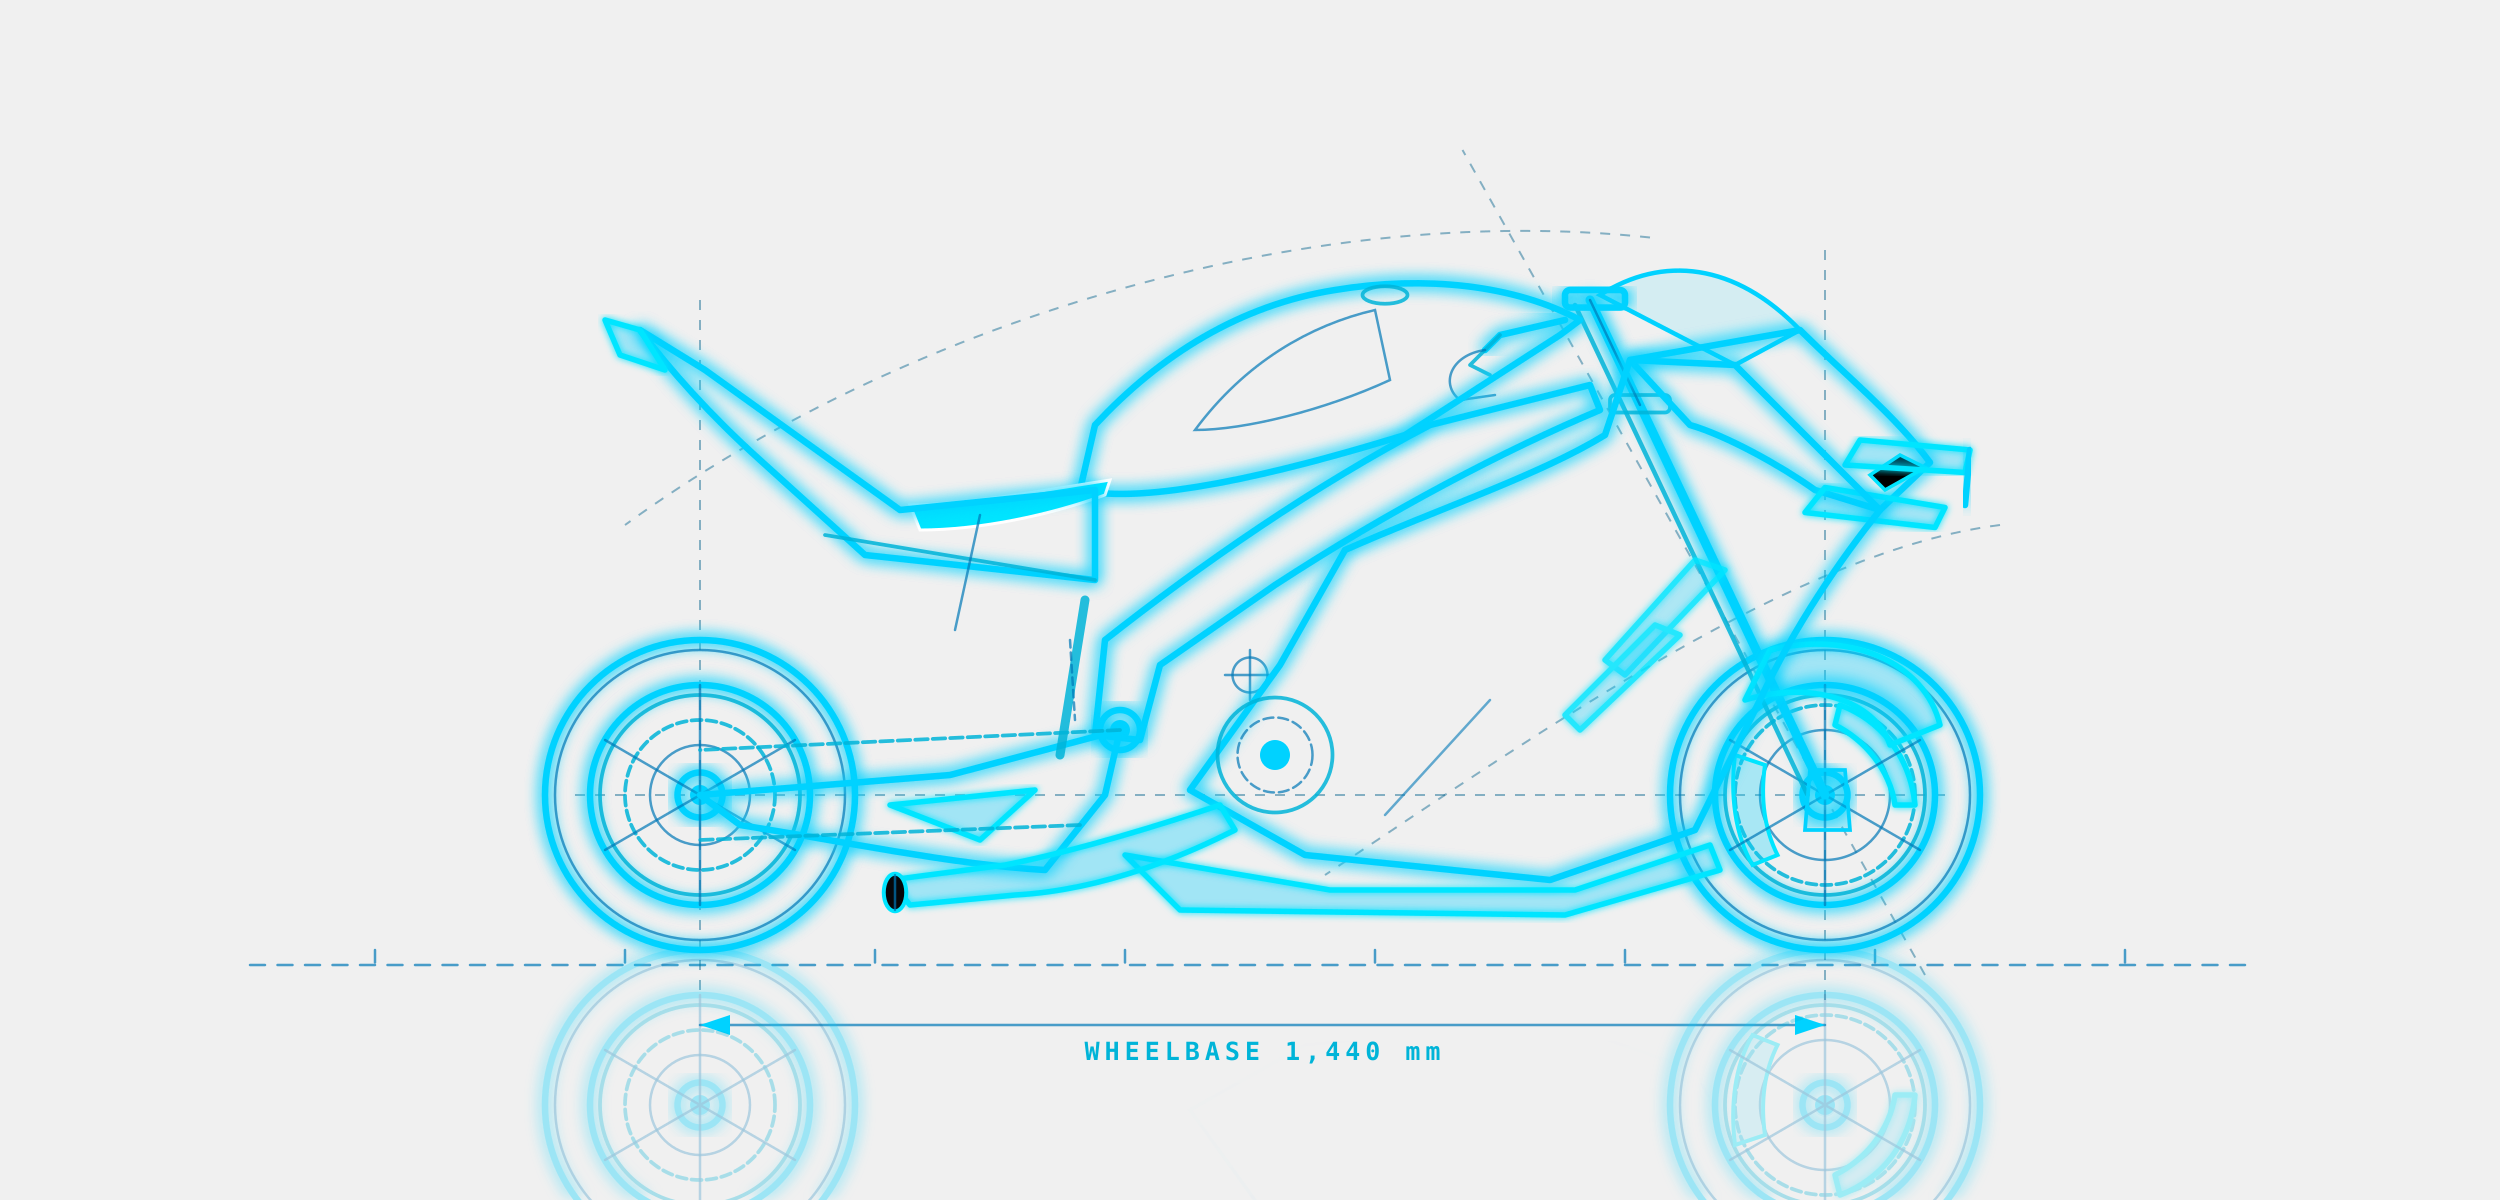
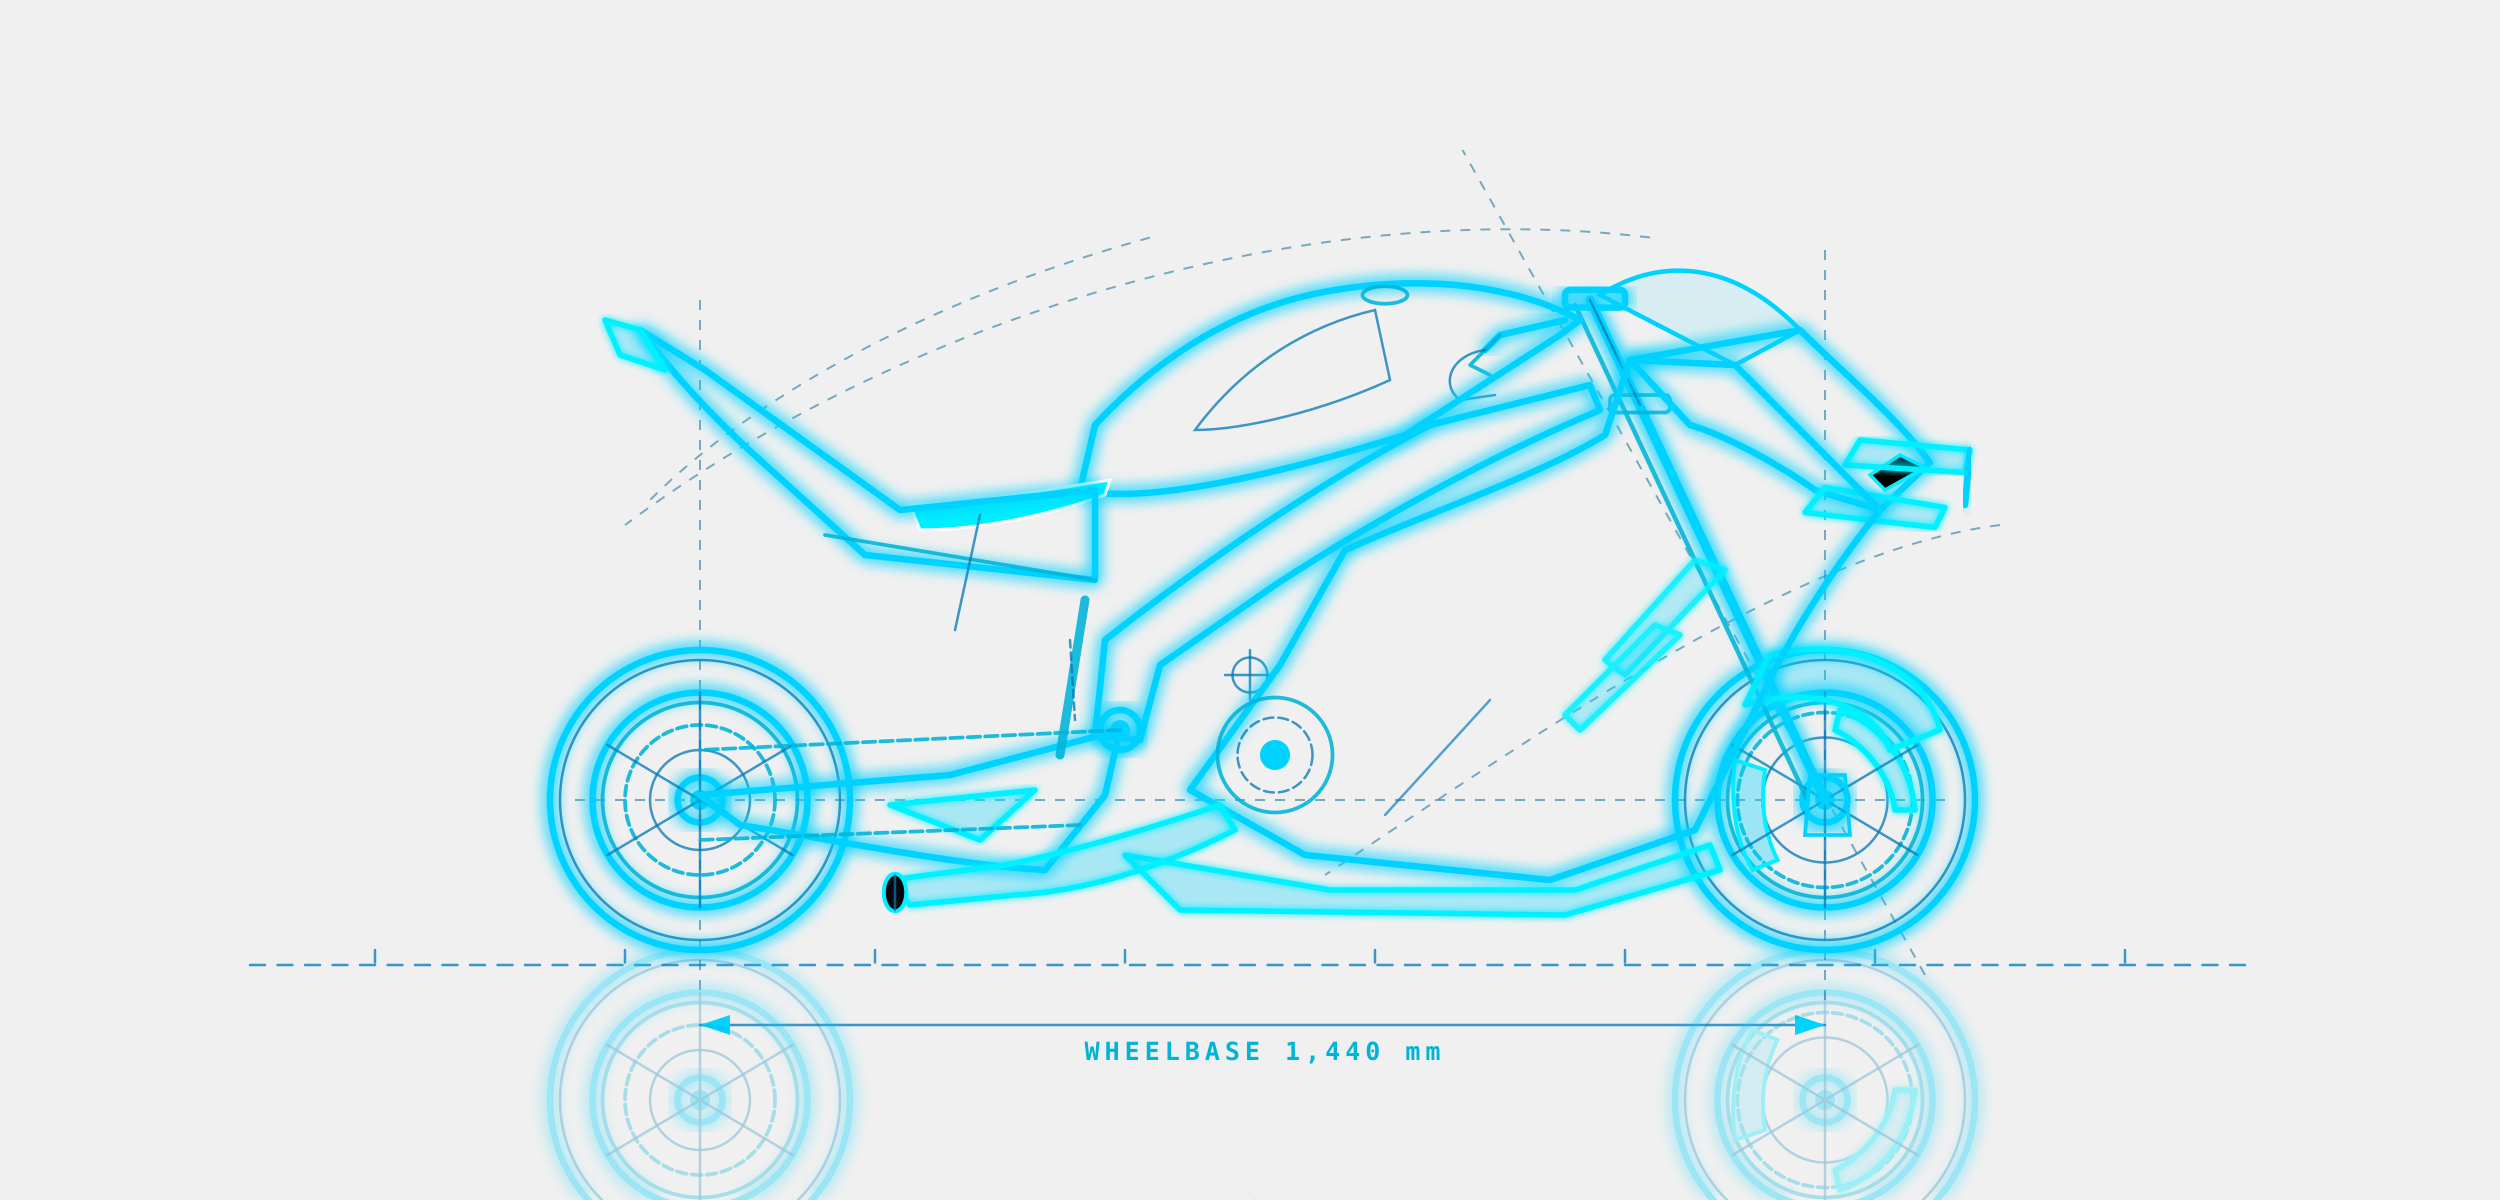
<svg xmlns="http://www.w3.org/2000/svg" viewBox="0 0 1000 480" width="100%" height="100%">
  <defs>
    <filter id="gp-glow-core" x="-20%" y="-20%" width="140%" height="140%">
      <feGaussianBlur stdDeviation="3.0" result="blur" />
      <feMerge>
        <feMergeNode in="blur" />
        <feMergeNode in="blur" />
        <feMergeNode in="SourceGraphic" />
      </feMerge>
    </filter>
    <filter id="gp-glow-soft" x="-10%" y="-10%" width="120%" height="120%">
      <feGaussianBlur stdDeviation="1.5" result="blur" />
      <feMerge>
        <feMergeNode in="blur" />
        <feMergeNode in="SourceGraphic" />
      </feMerge>
    </filter>
    <linearGradient id="gp-refl-grad" x1="0" y1="0" x2="0" y2="1">
      <stop offset="0%" stop-color="#00d2ff" stop-opacity="0.30" />
      <stop offset="45%" stop-color="#00d2ff" stop-opacity="0.08" />
      <stop offset="100%" stop-color="#00d2ff" stop-opacity="0.0" />
    </linearGradient>
  </defs>
  <style>
-     /* Multi-tier technical line-art styling */
+     /* Multi-tier technical line-art styling matching reference engineering scan */
    .gp-primary { fill: none; stroke: #00d2ff; stroke-width: 2.6; stroke-linecap: round; stroke-linejoin: round; filter: url(#gp-glow-core); }
-     .gp-aero { fill: rgba(0, 210, 255, 0.18); stroke: #00e5ff; stroke-width: 2.2; stroke-linecap: round; stroke-linejoin: round; filter: url(#gp-glow-soft); }
-     .gp-body-secondary { fill: none; stroke: #00b4d8; stroke-width: 1.5; stroke-linecap: round; stroke-linejoin: round; opacity: 0.85; }
-     .gp-fine { fill: none; stroke: #0077b6; stroke-width: 1.0; stroke-linecap: round; opacity: 0.70; }
-     .gp-subtle-lines { fill: none; stroke: #005f8a; stroke-width: 0.8; stroke-dasharray: 4 4; opacity: 0.45; }
-     .gp-glass { fill: rgba(0, 210, 255, 0.12); stroke: #00d2ff; stroke-width: 1.8; }
-     .gp-ground { stroke: #00d2ff; stroke-width: 1.8; opacity: 0.75; filter: url(#gp-glow-soft); }
+     .gp-aero { fill: rgba(0, 210, 255, 0.16); stroke: #00f0ff; stroke-width: 2.2; stroke-linecap: round; stroke-linejoin: round; filter: url(#gp-glow-soft); }
+     .gp-body-secondary { fill: none; stroke: #00b4d8; stroke-width: 1.5; stroke-linecap: round; stroke-linejoin: round; opacity: 0.88; }
+     .gp-fine { fill: none; stroke: #0077b6; stroke-width: 1.0; stroke-linecap: round; opacity: 0.75; }
+     .gp-subtle-lines { fill: none; stroke: #005f8a; stroke-width: 0.8; stroke-dasharray: 4 4; opacity: 0.50; }
+     .gp-glass { fill: rgba(0, 210, 255, 0.10); stroke: #00d2ff; stroke-width: 1.8; }
+     .gp-ground { stroke: #00d2ff; stroke-width: 1.8; opacity: 0.80; filter: url(#gp-glow-soft); }
    .gp-refl { stroke: url(#gp-refl-grad); fill: none; stroke-width: 1.4; opacity: 0.35; }
  </style>
-   <g id="blueprint-guides">
-     <line x1="50" y1="380" x2="950" y2="380" class="gp-ground" />
-     <line x1="100" y1="386" x2="900" y2="386" class="gp-fine" style="stroke-dasharray: 6 5;" />
+   <g id="gp-blueprint-guides">
+     <line pathLength="1" x1="50" y1="380" x2="950" y2="380" class="gp-ground ground-stroke" />
+     <line pathLength="1" x1="100" y1="386" x2="900" y2="386" class="gp-fine" style="stroke-dasharray: 6 5;" />
    <g class="gp-fine">
-       <line x1="150" y1="380" x2="150" y2="385" />
-       <line x1="250" y1="380" x2="250" y2="385" />
-       <line x1="350" y1="380" x2="350" y2="385" />
-       <line x1="450" y1="380" x2="450" y2="385" />
-       <line x1="550" y1="380" x2="550" y2="385" />
-       <line x1="650" y1="380" x2="650" y2="385" />
-       <line x1="750" y1="380" x2="750" y2="385" />
-       <line x1="850" y1="380" x2="850" y2="385" />
+       <line pathLength="1" x1="150" y1="380" x2="150" y2="385" />
+       <line pathLength="1" x1="250" y1="380" x2="250" y2="385" />
+       <line pathLength="1" x1="350" y1="380" x2="350" y2="385" />
+       <line pathLength="1" x1="450" y1="380" x2="450" y2="385" />
+       <line pathLength="1" x1="550" y1="380" x2="550" y2="385" />
+       <line pathLength="1" x1="650" y1="380" x2="650" y2="385" />
+       <line pathLength="1" x1="750" y1="380" x2="750" y2="385" />
+       <line pathLength="1" x1="850" y1="380" x2="850" y2="385" />
    </g>
-     <line x1="280" y1="120" x2="280" y2="400" class="gp-subtle-lines" />
-     <line x1="730" y1="100" x2="730" y2="400" class="gp-subtle-lines" />
-     <line x1="230" y1="318" x2="780" y2="318" class="gp-subtle-lines" />
-     <line x1="770" y1="390" x2="585" y2="60" class="gp-subtle-lines" />
-     <line x1="280" y1="410" x2="730" y2="410" class="gp-fine" />
+     <line pathLength="1" x1="280" y1="120" x2="280" y2="400" class="gp-subtle-lines" />
+     <line pathLength="1" x1="730" y1="100" x2="730" y2="400" class="gp-subtle-lines" />
+     <line pathLength="1" x1="230" y1="320" x2="780" y2="320" class="gp-subtle-lines" />
+     <line pathLength="1" x1="770" y1="390" x2="585" y2="60" class="gp-subtle-lines" />
+     <line pathLength="1" x1="280" y1="410" x2="730" y2="410" class="gp-fine" />
    <polygon points="280,410 292,406 292,414" fill="#00d2ff" />
    <polygon points="730,410 718,406 718,414" fill="#00d2ff" />
    <text x="505" y="424" fill="#00b4d8" font-family="'JetBrains Mono', monospace" font-size="10" font-weight="bold" text-anchor="middle" letter-spacing="2">WHEELBASE 1,440 mm</text>
    <circle cx="500" cy="270" r="7" class="gp-fine" />
-     <line x1="490" y1="270" x2="510" y2="270" class="gp-fine" />
-     <line x1="500" y1="260" x2="500" y2="280" class="gp-fine" />
-     <path d="M 660,95 C 520,80 360,130 250,210" class="gp-subtle-lines" />
-     <path d="M 800,210 C 720,220 620,290 530,350" class="gp-subtle-lines" />
+     <line pathLength="1" x1="490" y1="270" x2="510" y2="270" class="gp-fine" />
+     <line pathLength="1" x1="500" y1="260" x2="500" y2="280" class="gp-fine" />
+     <path pathLength="1" d="M 660,95 C 520,78 360,128 250,210" class="gp-subtle-lines" />
+     <path pathLength="1" d="M 800,210 C 720,220 620,290 530,350" class="gp-subtle-lines" />
+     <path pathLength="1" d="M 460,95 C 370,120 300,160 260,200" class="gp-subtle-lines" />
  </g>
-   <g id="gp-wheels">
-     <circle cx="280" cy="318" r="62" class="gp-primary" />
-     <circle cx="280" cy="318" r="58" class="gp-fine" />
-     <circle cx="280" cy="318" r="44" class="gp-primary" />
-     <circle cx="280" cy="318" r="40" class="gp-body-secondary" />
-     <circle cx="280" cy="318" r="30" class="gp-body-secondary" style="stroke-dasharray: 4 2;" />
-     <circle cx="280" cy="318" r="20" class="gp-fine" />
-     <circle cx="280" cy="318" r="9" class="gp-primary" />
-     <circle cx="280" cy="318" r="4" fill="#00d2ff" />
+   <g id="gp-wheels" class="gp-wheel-group">
+     <circle cx="280" cy="320" r="60" class="gp-primary" />
+     <circle cx="280" cy="320" r="56" class="gp-fine" />
+     <circle cx="280" cy="320" r="43" class="gp-primary" />
+     <circle cx="280" cy="320" r="39" class="gp-body-secondary" />
+     <circle cx="280" cy="320" r="30" class="gp-body-secondary" style="stroke-dasharray: 4 2;" />
+     <circle cx="280" cy="320" r="20" class="gp-fine" />
+     <circle cx="280" cy="320" r="9" class="gp-primary" />
+     <circle cx="280" cy="320" r="4" fill="#00d2ff" />
    <g class="gp-fine">
-       <line x1="280" y1="274" x2="280" y2="362" />
-       <line x1="242" y1="296" x2="318" y2="340" />
-       <line x1="242" y1="340" x2="318" y2="296" />
+       <line pathLength="1" x1="280" y1="277" x2="280" y2="363" />
+       <line pathLength="1" x1="243" y1="298" x2="317" y2="342" />
+       <line pathLength="1" x1="243" y1="342" x2="317" y2="298" />
    </g>
-     <circle cx="730" cy="318" r="62" class="gp-primary" />
-     <circle cx="730" cy="318" r="58" class="gp-fine" />
-     <circle cx="730" cy="318" r="44" class="gp-primary" />
-     <circle cx="730" cy="318" r="40" class="gp-body-secondary" />
-     <circle cx="730" cy="318" r="36" class="gp-body-secondary" style="stroke-dasharray: 4 2;" />
-     <circle cx="730" cy="318" r="26" class="gp-fine" />
-     <path d="M 694,302 C 692,318 694,334 701,346 L 711,342 C 706,332 704,320 706,306 Z" fill="rgba(0, 210, 255, 0.3)" stroke="#00e5ff" stroke-width="1.6" />
-     <path d="M 736,282 C 752,288 764,302 766,322 L 758,322 C 756,308 746,296 734,290 Z" class="gp-aero" />
-     <circle cx="730" cy="318" r="9" class="gp-primary" />
-     <circle cx="730" cy="318" r="4" fill="#00d2ff" />
+     <circle cx="730" cy="320" r="60" class="gp-primary" />
+     <circle cx="730" cy="320" r="56" class="gp-fine" />
+     <circle cx="730" cy="320" r="43" class="gp-primary" />
+     <circle cx="730" cy="320" r="39" class="gp-body-secondary" />
+     <circle cx="730" cy="320" r="35" class="gp-body-secondary" style="stroke-dasharray: 4 2;" />
+     <circle cx="730" cy="320" r="25" class="gp-fine" />
+     <path pathLength="1" d="M 694,304 C 692,320 694,336 701,348 L 711,344 C 706,334 704,322 706,308 Z" fill="rgba(0, 210, 255, 0.35)" stroke="#00f0ff" stroke-width="1.6" />
+     <path pathLength="1" d="M 736,284 C 752,290 764,304 766,324 L 758,324 C 756,310 746,298 734,292 Z" class="gp-aero" />
+     <circle cx="730" cy="320" r="9" class="gp-primary" />
+     <circle cx="730" cy="320" r="4" fill="#00d2ff" />
    <g class="gp-fine">
-       <line x1="730" y1="274" x2="730" y2="362" />
-       <line x1="692" y1="296" x2="768" y2="340" />
-       <line x1="692" y1="340" x2="768" y2="296" />
+       <line pathLength="1" x1="730" y1="277" x2="730" y2="363" />
+       <line pathLength="1" x1="693" y1="298" x2="767" y2="342" />
+       <line pathLength="1" x1="693" y1="342" x2="767" y2="298" />
    </g>
  </g>
  <g id="gp-front-suspension">
-     <line x1="730" y1="318" x2="636" y2="120" class="gp-primary" style="stroke-width: 3.6;" />
-     <line x1="723" y1="318" x2="630" y2="122" class="gp-body-secondary" style="stroke-width: 1.8;" />
-     <path d="M 724,308 L 738,308 L 740,332 L 722,332 Z" fill="rgba(0, 210, 255, 0.3)" stroke="#00d2ff" stroke-width="1.5" />
-     <path d="M 776,290 C 770,265 740,252 708,260 L 698,280 C 724,272 750,280 756,298 Z" class="gp-aero" />
+     <line pathLength="1" x1="730" y1="320" x2="636" y2="120" class="gp-primary stroke-animate" style="stroke-width: 3.6;" />
+     <line pathLength="1" x1="723" y1="320" x2="630" y2="122" class="gp-body-secondary" style="stroke-width: 1.8;" />
+     <path pathLength="1" d="M 724,310 L 738,310 L 740,334 L 722,334 Z" fill="rgba(0, 210, 255, 0.3)" stroke="#00d2ff" stroke-width="1.5" />
+     <path pathLength="1" d="M 776,292 C 770,267 740,254 708,262 L 698,282 C 724,274 750,282 756,300 Z" class="gp-aero" />
    <rect x="626" y="116" width="24" height="7" rx="2" class="gp-primary" />
    <rect x="644" y="158" width="24" height="7" rx="2" class="gp-body-secondary" />
-     <line x1="636" y1="120" x2="656" y2="162" class="gp-fine" />
-     <path d="M 626,128 L 600,134 L 594,140" class="gp-primary" />
-     <path d="M 600,134 L 588,146 L 596,150" class="gp-body-secondary" />
-     <path d="M 594,140 C 580,142 576,154 584,160 L 598,158" class="gp-fine" />
+     <line pathLength="1" x1="636" y1="120" x2="656" y2="162" class="gp-fine" />
+     <path pathLength="1" d="M 626,128 L 600,134 L 594,140" class="gp-primary" />
+     <path pathLength="1" d="M 600,134 L 588,146 L 596,150" class="gp-body-secondary" />
+     <path pathLength="1" d="M 594,140 C 580,142 576,154 584,160 L 598,158" class="gp-fine" />
  </g>
-   <g id="gp-fairing-aero">
-     <path d="M 640,118 C 665,102 694,105 720,132 L 694,146 Z" class="gp-glass" />
-     <path d="M 720,132               C 738,150 758,166 772,185               L 752,204               L 726,196               C 712,186 690,174 676,170               L 652,144 Z" class="gp-primary" />
-     <polygon points="760,182 770,187 754,196 748,190" fill="#000000" stroke="#00e5ff" stroke-width="1.4" />
-     <path d="M 744,176 L 788,180 L 786,189 L 738,186 Z" class="gp-aero" style="stroke-width: 2.2;" />
-     <line x1="788" y1="180" x2="786" y2="202" class="gp-primary" />
-     <path d="M 730,195 L 778,203 L 774,211 L 722,205 Z" class="gp-aero" />
-     <path d="M 694,146               L 652,144               L 642,174               C 616,190 574,204 538,220               L 512,266               L 476,316               L 522,342               L 620,352               L 678,332               L 704,280               C 718,250 736,224 752,204 Z" class="gp-primary" />
+   <g id="gp-fairing-aero" class="gp-aero-group">
+     <path pathLength="1" d="M 640,118 C 665,102 694,105 720,132 L 694,146 Z" class="gp-glass stroke-animate" />
+     <path pathLength="1" d="M 720,132               C 738,150 758,166 772,185               L 752,204               L 726,196               C 712,186 690,174 676,170               L 652,144 Z" class="gp-primary stroke-animate" />
+     <polygon points="760,182 770,187 754,196 748,190" fill="#000000" stroke="#00f0ff" stroke-width="1.4" />
+     <path pathLength="1" d="M 744,176 L 788,180 L 786,189 L 738,186 Z" class="gp-aero stroke-animate" style="stroke-width: 2.2;" />
+     <line pathLength="1" x1="788" y1="180" x2="786" y2="202" class="gp-primary" />
+     <path pathLength="1" d="M 730,195 L 778,203 L 774,211 L 722,205 Z" class="gp-aero stroke-animate" />
+     <path pathLength="1" d="M 694,146               L 652,144               L 642,174               C 616,190 574,204 538,220               L 512,266               L 476,316               L 522,342               L 620,352               L 678,332               L 704,280               C 718,250 736,224 752,204 Z" class="gp-primary stroke-animate" />
    <g class="gp-body-secondary">
-       <path d="M 678,224 L 642,264 L 650,270 L 690,228 Z" class="gp-aero" />
-       <path d="M 662,250 L 626,286 L 632,292 L 672,254 Z" class="gp-aero" />
-       <line x1="596" y1="280" x2="554" y2="326" class="gp-fine" />
+       <path pathLength="1" d="M 678,224 L 642,264 L 650,270 L 690,228 Z" class="gp-aero" />
+       <path pathLength="1" d="M 662,250 L 626,286 L 632,292 L 672,254 Z" class="gp-aero" />
+       <line pathLength="1" x1="596" y1="280" x2="554" y2="326" class="gp-fine" />
    </g>
-     <path d="M 450,342 L 532,356 L 630,356 L 684,338 L 688,348 L 626,366 L 472,364 Z" class="gp-aero" />
+     <path pathLength="1" d="M 450,342 L 532,356 L 630,356 L 684,338 L 688,348 L 626,366 L 472,364 Z" class="gp-aero stroke-animate" />
  </g>
  <g id="gp-chassis-engine">
-     <path d="M 632,128               C 606,114 570,110 534,116               C 496,122 464,142 438,170               L 432,196               C 458,202 510,190 562,174               L 624,134 Z" class="gp-primary" />
-     <path d="M 550,124 C 524,130 498,145 478,172 C 498,172 530,164 556,152 Z" class="gp-fine" />
+     <path pathLength="1" d="M 632,128               C 606,114 570,110 534,116               C 496,122 464,142 438,170               L 432,196               C 458,202 510,190 562,174               L 624,134 Z" class="gp-primary stroke-animate" />
+     <path pathLength="1" d="M 550,124 C 524,130 498,145 478,172 C 498,172 530,164 556,152 Z" class="gp-fine" />
    <ellipse cx="554" cy="118" rx="9" ry="3.5" class="gp-body-secondary" />
-     <path d="M 640,164               C 602,180 556,204 510,234               L 464,266               L 456,296               L 438,294               L 442,256               C 480,226 526,194 572,170               L 636,154 Z" fill="rgba(0, 210, 255, 0.15)" stroke="#00d2ff" stroke-width="2.6" class="gp-primary" />
+     <path pathLength="1" d="M 640,164               C 602,180 556,204 510,234               L 464,266               L 456,296               L 438,294               L 442,256               C 480,226 526,194 572,170               L 636,154 Z" fill="rgba(0, 210, 255, 0.15)" stroke="#00d2ff" stroke-width="2.6" class="gp-primary stroke-animate" />
    <circle cx="510" cy="302" r="23" class="gp-body-secondary" />
    <circle cx="510" cy="302" r="15" class="gp-fine" style="stroke-dasharray: 4 2;" />
    <circle cx="510" cy="302" r="6" fill="#00d2ff" />
-     <path d="M 444,192 C 418,196 386,202 364,202 L 368,212 C 392,212 420,206 442,198 Z" fill="#00e5ff" stroke="#ffffff" stroke-width="1.2" />
+     <path pathLength="1" d="M 444,192 C 418,196 386,202 364,202 L 368,212 C 392,212 420,206 442,198 Z" fill="#00f0ff" stroke="#ffffff" stroke-width="1.2" />
  </g>
  <g id="gp-tail-unit">
-     <path d="M 438,196               L 360,204               L 282,148               L 256,132               C 268,148 284,166 304,184               L 346,222               L 438,232 Z" class="gp-primary" />
+     <path pathLength="1" d="M 438,196               L 360,204               L 282,148               L 256,132               C 268,148 284,166 304,184               L 346,222               L 438,232 Z" class="gp-primary stroke-animate" />
    <polygon points="256,132 242,128 248,142 266,148" class="gp-aero" />
-     <line x1="438" y1="232" x2="330" y2="214" class="gp-body-secondary" />
-     <line x1="392" y1="206" x2="382" y2="252" class="gp-fine" />
+     <line pathLength="1" x1="438" y1="232" x2="330" y2="214" class="gp-body-secondary" />
+     <line pathLength="1" x1="392" y1="206" x2="382" y2="252" class="gp-fine" />
  </g>
  <g id="gp-swingarm-exhaust">
    <circle cx="448" cy="292" r="8" class="gp-primary" />
    <circle cx="448" cy="292" r="4" fill="#00d2ff" />
-     <path d="M 448,292               L 380,310               L 280,318               L 296,330               C 334,336 382,346 418,348               L 442,318 Z" class="gp-primary" />
+     <path pathLength="1" d="M 448,292               L 380,310               L 280,318               L 296,330               C 334,336 382,346 418,348               L 442,318 Z" class="gp-primary stroke-animate" />
    <polygon points="414,316 356,322 392,336" class="gp-aero" />
-     <line x1="434" y1="240" x2="424" y2="302" class="gp-body-secondary" style="stroke-width: 3.6;" />
-     <line x1="428" y1="256" x2="430" y2="288" class="gp-fine" style="stroke-dasharray: 3 2;" />
-     <line x1="448" y1="292" x2="280" y2="300" class="gp-body-secondary" style="stroke-dasharray: 5 2; stroke-width: 1.5;" />
-     <line x1="432" y1="330" x2="280" y2="336" class="gp-body-secondary" style="stroke-dasharray: 5 2; stroke-width: 1.5;" />
-     <path d="M 494,332 C 474,342 442,356 406,358 L 364,362 L 356,352 L 402,346 C 432,340 464,330 488,322 Z" class="gp-aero" />
-     <ellipse cx="358" cy="357" rx="4.5" ry="7.5" fill="#060709" stroke="#00e5ff" stroke-width="1.6" />
-     <line x1="358" y1="350" x2="358" y2="364" class="gp-fine" />
+     <line pathLength="1" x1="434" y1="240" x2="424" y2="302" class="gp-body-secondary" style="stroke-width: 3.6;" />
+     <line pathLength="1" x1="428" y1="256" x2="430" y2="288" class="gp-fine" style="stroke-dasharray: 3 2;" />
+     <line pathLength="1" x1="448" y1="292" x2="280" y2="300" class="gp-body-secondary" style="stroke-dasharray: 5 2; stroke-width: 1.5;" />
+     <line pathLength="1" x1="432" y1="330" x2="280" y2="336" class="gp-body-secondary" style="stroke-dasharray: 5 2; stroke-width: 1.5;" />
+     <path pathLength="1" d="M 494,332 C 474,342 442,356 406,358 L 364,362 L 356,352 L 402,346 C 432,340 464,330 488,322 Z" class="gp-aero stroke-animate" />
+     <ellipse cx="358" cy="357" rx="4.5" ry="7.5" fill="#060709" stroke="#00f0ff" stroke-width="1.6" />
+     <line pathLength="1" x1="358" y1="350" x2="358" y2="364" class="gp-fine" />
  </g>
  <g id="gp-reflection" transform="translate(0, 760) scale(1, -1)">
    <use href="#gp-wheels" class="gp-refl" />
-     <path d="M 772,185 L 752,204 L 726,196 C 712,186 690,174 676,170 L 652,144 L 642,174 C 616,190 574,204 538,220 L 512,266 L 476,316 L 522,342 L 620,352 L 678,332 L 704,280" class="gp-refl" />
+     <path pathLength="1" d="M 772,185 L 752,204 L 726,196 C 712,186 690,174 676,170 L 652,144 L 642,174 C 616,190 574,204 538,220 L 512,266 L 476,316 L 522,342 L 620,352 L 678,332 L 704,280" class="gp-refl" />
  </g>
</svg>
